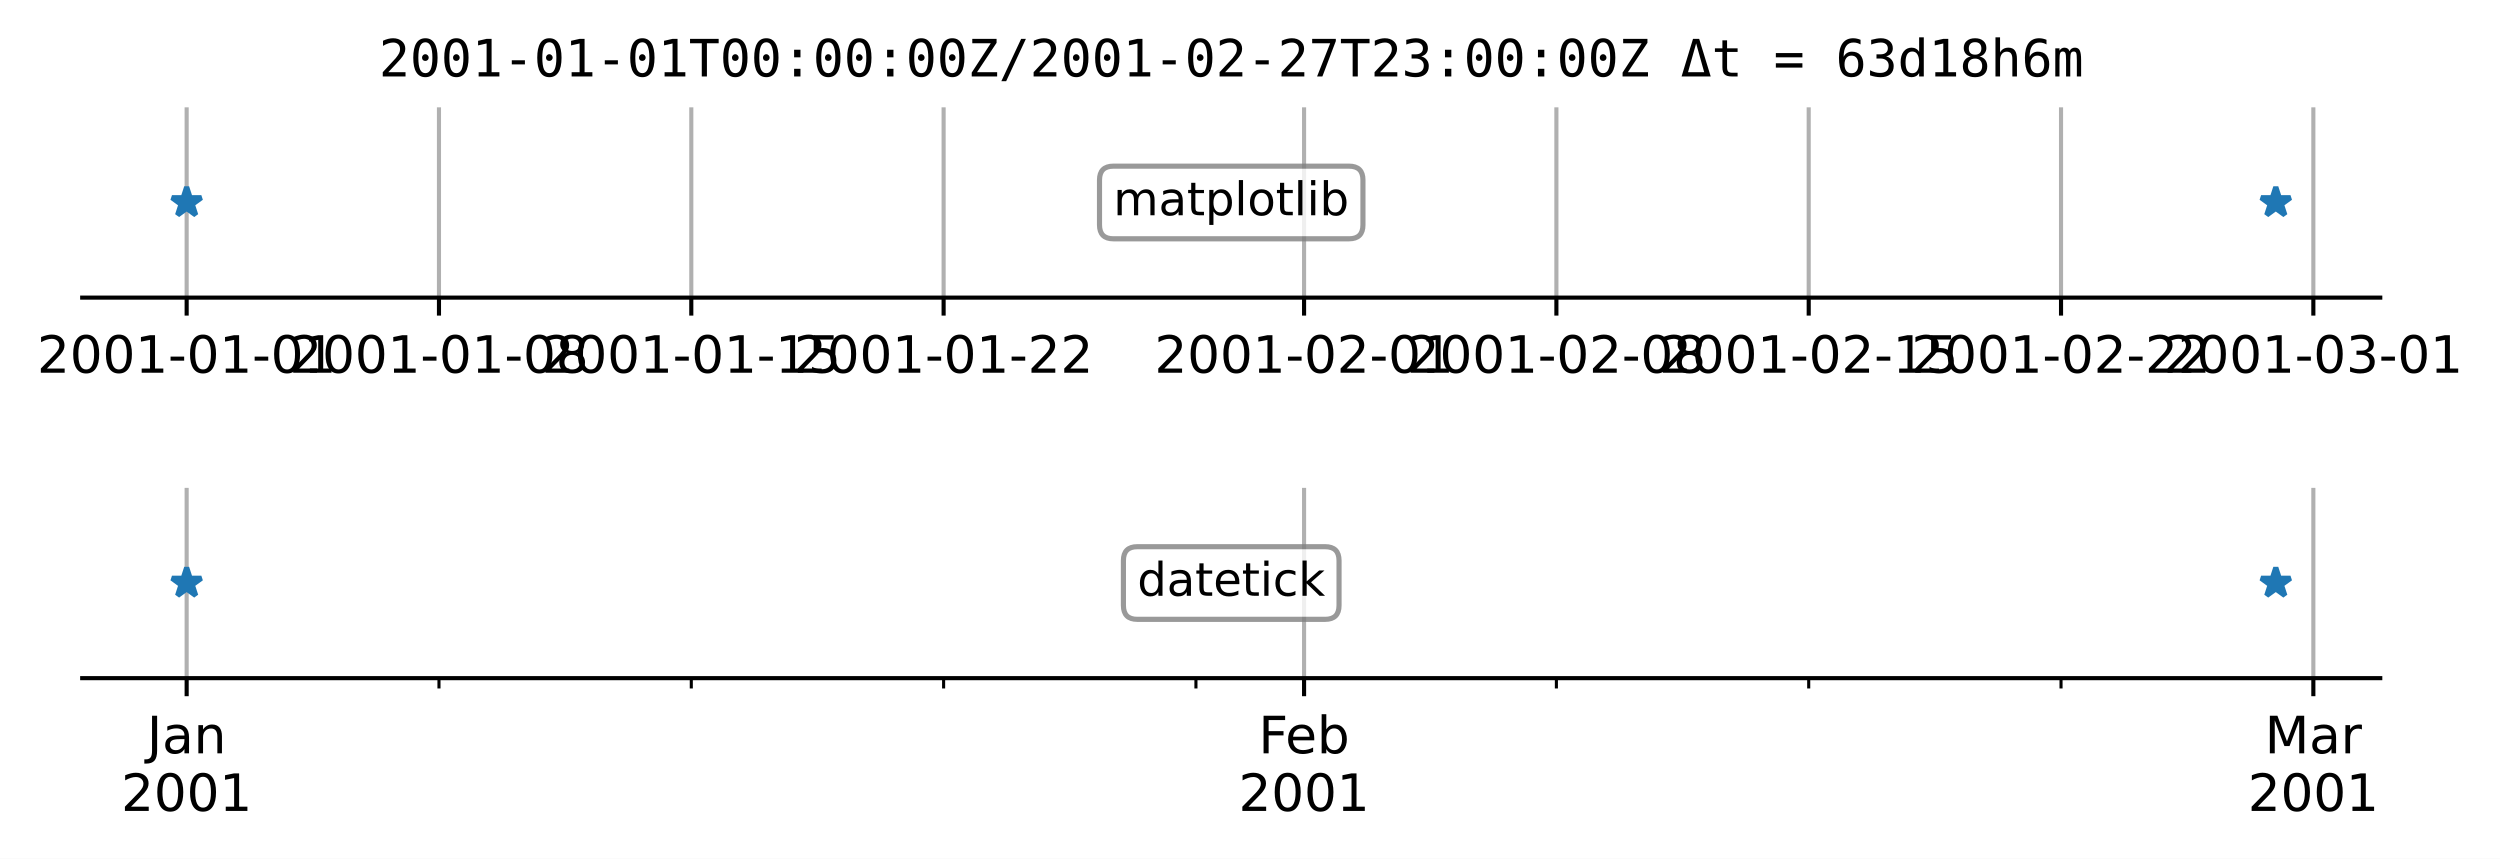
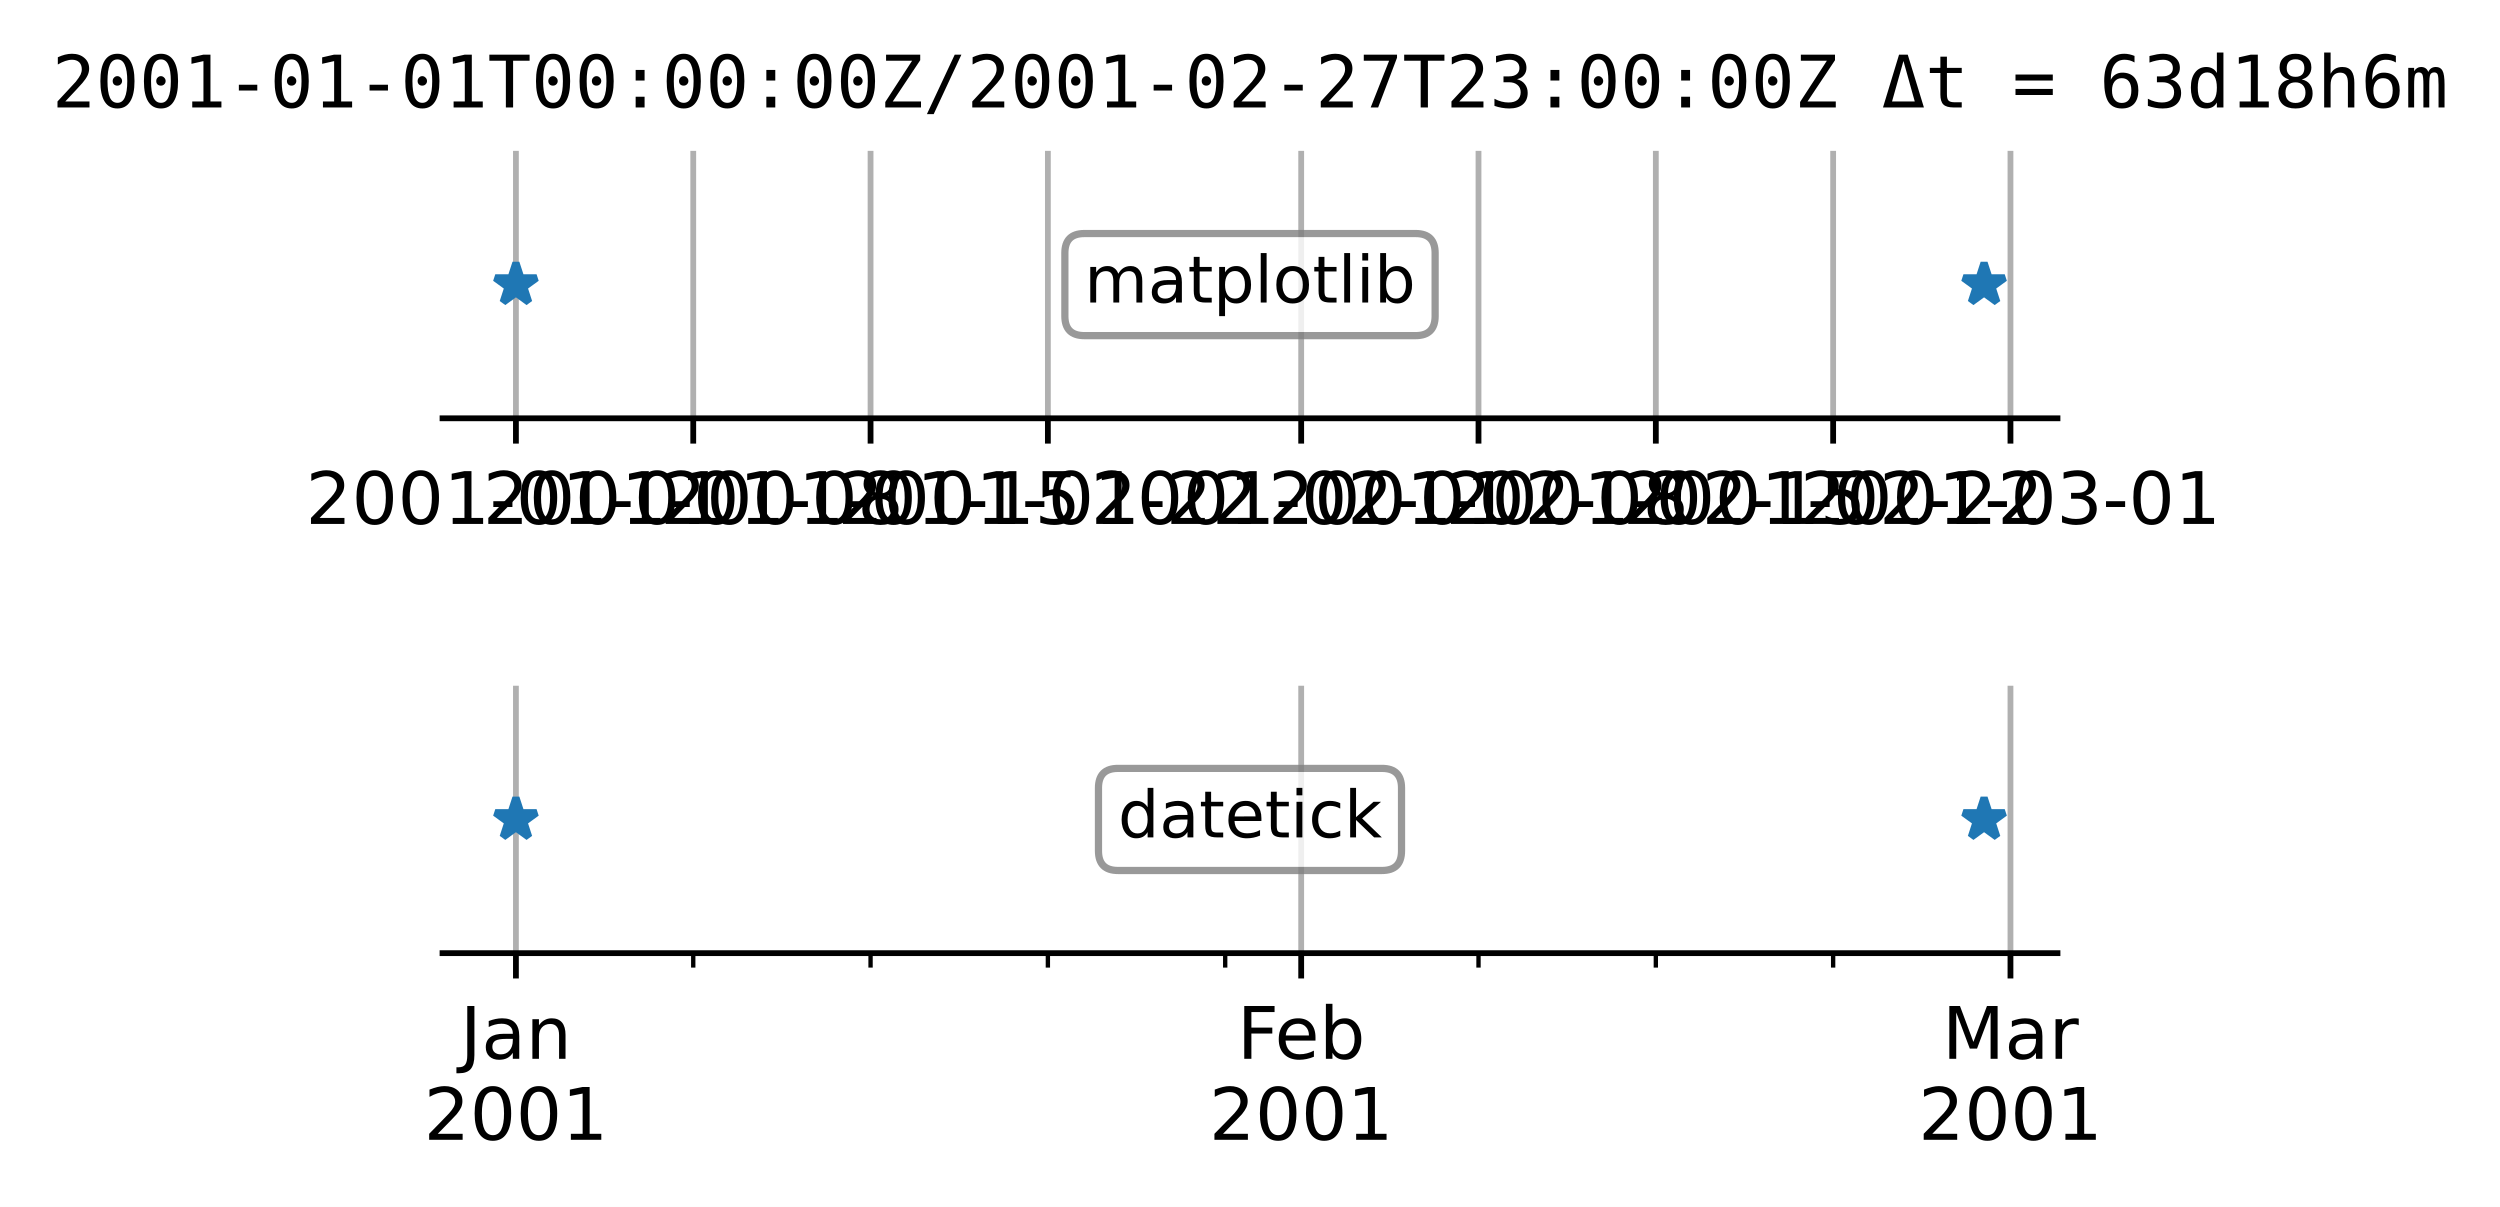
- <svg xmlns="http://www.w3.org/2000/svg" xmlns:xlink="http://www.w3.org/1999/xlink" width="485.627pt" height="166.808pt" viewBox="0 0 485.627 166.808" version="1.1">
+ <svg xmlns="http://www.w3.org/2000/svg" xmlns:xlink="http://www.w3.org/1999/xlink" width="345.517pt" height="166.808pt" viewBox="0 0 345.517 166.808" version="1.1">
  <defs>
    <style type="text/css">*{stroke-linejoin: round; stroke-linecap: butt}</style>
  </defs>
  <g id="figure_1">
    <g id="patch_1">
-       <path d="M 0 166.808  L 485.627 166.808  L 485.627 0  L 0 0  z " style="fill: #ffffff" />
+       <path d="M 0 166.808  L 345.517 166.808  L 345.517 0  L 0 0  z " style="fill: #ffffff" />
    </g>
    <g id="axes_1">
      <g id="patch_2">
-         <path d="M 15.967 57.812  L 462.367 57.812  L 462.367 20.852  L 15.967 20.852  z " style="fill: #ffffff" />
+         <path d="M 61.159 57.812  L 284.359 57.812  L 284.359 20.852  L 61.159 20.852  z " style="fill: #ffffff" />
      </g>
      <g id="matplotlib.axis_1">
        <g id="xtick_1">
          <g id="line2d_1">
-             <path d="M 36.258 57.812  L 36.258 20.852  " clip-path="url(#pde55e855ab)" style="fill: none; stroke: #b0b0b0; stroke-width: 0.8; stroke-linecap: square" />
+             <path d="M 71.304 57.812  L 71.304 20.852  " clip-path="url(#p32e6f73983)" style="fill: none; stroke: #b0b0b0; stroke-width: 0.8; stroke-linecap: square" />
          </g>
          <g id="line2d_2">
            <defs>
              <path id="m1e6c41ab66" d="M 0 0  L 0 3.5  " style="stroke: #000000; stroke-width: 0.8" />
            </defs>
            <g>
-               <use xlink:href="#m1e6c41ab66" x="36.258" y="57.812" style="stroke: #000000; stroke-width: 0.8" />
+               <use xlink:href="#m1e6c41ab66" x="71.304" y="57.812" style="stroke: #000000; stroke-width: 0.8" />
            </g>
          </g>
          <g id="text_1">
-             <text style="font-size: 10px; font-family: 'DejaVu Sans', 'Bitstream Vera Sans', 'Computer Modern Sans Serif', 'Lucida Grande', 'Verdana', 'Geneva', 'Lucid', 'Arial', 'Helvetica', 'Avant Garde', sans-serif; text-anchor: middle" x="36.258" y="72.41" transform="rotate(-0 36.25781 72.41)">2001-01-01</text>
+             <text style="font-size: 10px; font-family: 'DejaVu Sans', 'Bitstream Vera Sans', 'Computer Modern Sans Serif', 'Lucida Grande', 'Verdana', 'Geneva', 'Lucid', 'Arial', 'Helvetica', 'Avant Garde', sans-serif; text-anchor: middle" x="71.304" y="72.41" transform="rotate(-0 71.30405 72.41)">2001-01-01</text>
          </g>
        </g>
        <g id="xtick_2">
          <g id="line2d_3">
-             <path d="M 85.271 57.812  L 85.271 20.852  " clip-path="url(#pde55e855ab)" style="fill: none; stroke: #b0b0b0; stroke-width: 0.8; stroke-linecap: square" />
+             <path d="M 95.811 57.812  L 95.811 20.852  " clip-path="url(#p32e6f73983)" style="fill: none; stroke: #b0b0b0; stroke-width: 0.8; stroke-linecap: square" />
          </g>
          <g id="line2d_4">
            <g>
-               <use xlink:href="#m1e6c41ab66" x="85.271" y="57.812" style="stroke: #000000; stroke-width: 0.8" />
+               <use xlink:href="#m1e6c41ab66" x="95.811" y="57.812" style="stroke: #000000; stroke-width: 0.8" />
            </g>
          </g>
          <g id="text_2">
-             <text style="font-size: 10px; font-family: 'DejaVu Sans', 'Bitstream Vera Sans', 'Computer Modern Sans Serif', 'Lucida Grande', 'Verdana', 'Geneva', 'Lucid', 'Arial', 'Helvetica', 'Avant Garde', sans-serif; text-anchor: middle" x="85.271" y="72.41" transform="rotate(-0 85.27108 72.41)">2001-01-08</text>
+             <text style="font-size: 10px; font-family: 'DejaVu Sans', 'Bitstream Vera Sans', 'Computer Modern Sans Serif', 'Lucida Grande', 'Verdana', 'Geneva', 'Lucid', 'Arial', 'Helvetica', 'Avant Garde', sans-serif; text-anchor: middle" x="95.811" y="72.41" transform="rotate(-0 95.81068 72.41)">2001-01-08</text>
          </g>
        </g>
        <g id="xtick_3">
          <g id="line2d_5">
-             <path d="M 134.284 57.812  L 134.284 20.852  " clip-path="url(#pde55e855ab)" style="fill: none; stroke: #b0b0b0; stroke-width: 0.8; stroke-linecap: square" />
+             <path d="M 120.317 57.812  L 120.317 20.852  " clip-path="url(#p32e6f73983)" style="fill: none; stroke: #b0b0b0; stroke-width: 0.8; stroke-linecap: square" />
          </g>
          <g id="line2d_6">
            <g>
-               <use xlink:href="#m1e6c41ab66" x="134.284" y="57.812" style="stroke: #000000; stroke-width: 0.8" />
+               <use xlink:href="#m1e6c41ab66" x="120.317" y="57.812" style="stroke: #000000; stroke-width: 0.8" />
            </g>
          </g>
          <g id="text_3">
-             <text style="font-size: 10px; font-family: 'DejaVu Sans', 'Bitstream Vera Sans', 'Computer Modern Sans Serif', 'Lucida Grande', 'Verdana', 'Geneva', 'Lucid', 'Arial', 'Helvetica', 'Avant Garde', sans-serif; text-anchor: middle" x="134.284" y="72.41" transform="rotate(-0 134.2843 72.41)">2001-01-15</text>
+             <text style="font-size: 10px; font-family: 'DejaVu Sans', 'Bitstream Vera Sans', 'Computer Modern Sans Serif', 'Lucida Grande', 'Verdana', 'Geneva', 'Lucid', 'Arial', 'Helvetica', 'Avant Garde', sans-serif; text-anchor: middle" x="120.317" y="72.41" transform="rotate(-0 120.3173 72.41)">2001-01-15</text>
          </g>
        </g>
        <g id="xtick_4">
          <g id="line2d_7">
-             <path d="M 183.298 57.812  L 183.298 20.852  " clip-path="url(#pde55e855ab)" style="fill: none; stroke: #b0b0b0; stroke-width: 0.8; stroke-linecap: square" />
+             <path d="M 144.824 57.812  L 144.824 20.852  " clip-path="url(#p32e6f73983)" style="fill: none; stroke: #b0b0b0; stroke-width: 0.8; stroke-linecap: square" />
          </g>
          <g id="line2d_8">
            <g>
-               <use xlink:href="#m1e6c41ab66" x="183.298" y="57.812" style="stroke: #000000; stroke-width: 0.8" />
+               <use xlink:href="#m1e6c41ab66" x="144.824" y="57.812" style="stroke: #000000; stroke-width: 0.8" />
            </g>
          </g>
          <g id="text_4">
-             <text style="font-size: 10px; font-family: 'DejaVu Sans', 'Bitstream Vera Sans', 'Computer Modern Sans Serif', 'Lucida Grande', 'Verdana', 'Geneva', 'Lucid', 'Arial', 'Helvetica', 'Avant Garde', sans-serif; text-anchor: middle" x="183.298" y="72.41" transform="rotate(-0 183.2976 72.41)">2001-01-22</text>
+             <text style="font-size: 10px; font-family: 'DejaVu Sans', 'Bitstream Vera Sans', 'Computer Modern Sans Serif', 'Lucida Grande', 'Verdana', 'Geneva', 'Lucid', 'Arial', 'Helvetica', 'Avant Garde', sans-serif; text-anchor: middle" x="144.824" y="72.41" transform="rotate(-0 144.8239 72.41)">2001-01-22</text>
          </g>
        </g>
        <g id="xtick_5">
          <g id="line2d_9">
-             <path d="M 253.317 57.812  L 253.317 20.852  " clip-path="url(#pde55e855ab)" style="fill: none; stroke: #b0b0b0; stroke-width: 0.8; stroke-linecap: square" />
+             <path d="M 179.833 57.812  L 179.833 20.852  " clip-path="url(#p32e6f73983)" style="fill: none; stroke: #b0b0b0; stroke-width: 0.8; stroke-linecap: square" />
          </g>
          <g id="line2d_10">
            <g>
-               <use xlink:href="#m1e6c41ab66" x="253.317" y="57.812" style="stroke: #000000; stroke-width: 0.8" />
+               <use xlink:href="#m1e6c41ab66" x="179.833" y="57.812" style="stroke: #000000; stroke-width: 0.8" />
            </g>
          </g>
          <g id="text_5">
-             <text style="font-size: 10px; font-family: 'DejaVu Sans', 'Bitstream Vera Sans', 'Computer Modern Sans Serif', 'Lucida Grande', 'Verdana', 'Geneva', 'Lucid', 'Arial', 'Helvetica', 'Avant Garde', sans-serif; text-anchor: middle" x="253.317" y="72.41" transform="rotate(-0 253.3166 72.41)">2001-02-01</text>
+             <text style="font-size: 10px; font-family: 'DejaVu Sans', 'Bitstream Vera Sans', 'Computer Modern Sans Serif', 'Lucida Grande', 'Verdana', 'Geneva', 'Lucid', 'Arial', 'Helvetica', 'Avant Garde', sans-serif; text-anchor: middle" x="179.833" y="72.41" transform="rotate(-0 179.8334 72.41)">2001-02-01</text>
          </g>
        </g>
        <g id="xtick_6">
          <g id="line2d_11">
-             <path d="M 302.33 57.812  L 302.33 20.852  " clip-path="url(#pde55e855ab)" style="fill: none; stroke: #b0b0b0; stroke-width: 0.8; stroke-linecap: square" />
+             <path d="M 204.34 57.812  L 204.34 20.852  " clip-path="url(#p32e6f73983)" style="fill: none; stroke: #b0b0b0; stroke-width: 0.8; stroke-linecap: square" />
          </g>
          <g id="line2d_12">
            <g>
-               <use xlink:href="#m1e6c41ab66" x="302.33" y="57.812" style="stroke: #000000; stroke-width: 0.8" />
+               <use xlink:href="#m1e6c41ab66" x="204.34" y="57.812" style="stroke: #000000; stroke-width: 0.8" />
            </g>
          </g>
          <g id="text_6">
-             <text style="font-size: 10px; font-family: 'DejaVu Sans', 'Bitstream Vera Sans', 'Computer Modern Sans Serif', 'Lucida Grande', 'Verdana', 'Geneva', 'Lucid', 'Arial', 'Helvetica', 'Avant Garde', sans-serif; text-anchor: middle" x="302.33" y="72.41" transform="rotate(-0 302.3298 72.41)">2001-02-08</text>
+             <text style="font-size: 10px; font-family: 'DejaVu Sans', 'Bitstream Vera Sans', 'Computer Modern Sans Serif', 'Lucida Grande', 'Verdana', 'Geneva', 'Lucid', 'Arial', 'Helvetica', 'Avant Garde', sans-serif; text-anchor: middle" x="204.34" y="72.41" transform="rotate(-0 204.3401 72.41)">2001-02-08</text>
          </g>
        </g>
        <g id="xtick_7">
          <g id="line2d_13">
-             <path d="M 351.343 57.812  L 351.343 20.852  " clip-path="url(#pde55e855ab)" style="fill: none; stroke: #b0b0b0; stroke-width: 0.8; stroke-linecap: square" />
+             <path d="M 228.847 57.812  L 228.847 20.852  " clip-path="url(#p32e6f73983)" style="fill: none; stroke: #b0b0b0; stroke-width: 0.8; stroke-linecap: square" />
          </g>
          <g id="line2d_14">
            <g>
-               <use xlink:href="#m1e6c41ab66" x="351.343" y="57.812" style="stroke: #000000; stroke-width: 0.8" />
+               <use xlink:href="#m1e6c41ab66" x="228.847" y="57.812" style="stroke: #000000; stroke-width: 0.8" />
            </g>
          </g>
          <g id="text_7">
-             <text style="font-size: 10px; font-family: 'DejaVu Sans', 'Bitstream Vera Sans', 'Computer Modern Sans Serif', 'Lucida Grande', 'Verdana', 'Geneva', 'Lucid', 'Arial', 'Helvetica', 'Avant Garde', sans-serif; text-anchor: middle" x="351.343" y="72.41" transform="rotate(-0 351.3431 72.41)">2001-02-15</text>
+             <text style="font-size: 10px; font-family: 'DejaVu Sans', 'Bitstream Vera Sans', 'Computer Modern Sans Serif', 'Lucida Grande', 'Verdana', 'Geneva', 'Lucid', 'Arial', 'Helvetica', 'Avant Garde', sans-serif; text-anchor: middle" x="228.847" y="72.41" transform="rotate(-0 228.8467 72.41)">2001-02-15</text>
          </g>
        </g>
        <g id="xtick_8">
          <g id="line2d_15">
-             <path d="M 400.356 57.812  L 400.356 20.852  " clip-path="url(#pde55e855ab)" style="fill: none; stroke: #b0b0b0; stroke-width: 0.8; stroke-linecap: square" />
+             <path d="M 253.353 57.812  L 253.353 20.852  " clip-path="url(#p32e6f73983)" style="fill: none; stroke: #b0b0b0; stroke-width: 0.8; stroke-linecap: square" />
          </g>
          <g id="line2d_16">
            <g>
-               <use xlink:href="#m1e6c41ab66" x="400.356" y="57.812" style="stroke: #000000; stroke-width: 0.8" />
+               <use xlink:href="#m1e6c41ab66" x="253.353" y="57.812" style="stroke: #000000; stroke-width: 0.8" />
            </g>
          </g>
          <g id="text_8">
-             <text style="font-size: 10px; font-family: 'DejaVu Sans', 'Bitstream Vera Sans', 'Computer Modern Sans Serif', 'Lucida Grande', 'Verdana', 'Geneva', 'Lucid', 'Arial', 'Helvetica', 'Avant Garde', sans-serif; text-anchor: middle" x="400.356" y="72.41" transform="rotate(-0 400.3564 72.41)">2001-02-22</text>
+             <text style="font-size: 10px; font-family: 'DejaVu Sans', 'Bitstream Vera Sans', 'Computer Modern Sans Serif', 'Lucida Grande', 'Verdana', 'Geneva', 'Lucid', 'Arial', 'Helvetica', 'Avant Garde', sans-serif; text-anchor: middle" x="253.353" y="72.41" transform="rotate(-0 253.3533 72.41)">2001-02-22</text>
          </g>
        </g>
        <g id="xtick_9">
          <g id="line2d_17">
-             <path d="M 449.37 57.812  L 449.37 20.852  " clip-path="url(#pde55e855ab)" style="fill: none; stroke: #b0b0b0; stroke-width: 0.8; stroke-linecap: square" />
+             <path d="M 277.86 57.812  L 277.86 20.852  " clip-path="url(#p32e6f73983)" style="fill: none; stroke: #b0b0b0; stroke-width: 0.8; stroke-linecap: square" />
          </g>
          <g id="line2d_18">
            <g>
-               <use xlink:href="#m1e6c41ab66" x="449.37" y="57.812" style="stroke: #000000; stroke-width: 0.8" />
+               <use xlink:href="#m1e6c41ab66" x="277.86" y="57.812" style="stroke: #000000; stroke-width: 0.8" />
            </g>
          </g>
          <g id="text_9">
-             <text style="font-size: 10px; font-family: 'DejaVu Sans', 'Bitstream Vera Sans', 'Computer Modern Sans Serif', 'Lucida Grande', 'Verdana', 'Geneva', 'Lucid', 'Arial', 'Helvetica', 'Avant Garde', sans-serif; text-anchor: middle" x="449.37" y="72.41" transform="rotate(-0 449.3696 72.41)">2001-03-01</text>
+             <text style="font-size: 10px; font-family: 'DejaVu Sans', 'Bitstream Vera Sans', 'Computer Modern Sans Serif', 'Lucida Grande', 'Verdana', 'Geneva', 'Lucid', 'Arial', 'Helvetica', 'Avant Garde', sans-serif; text-anchor: middle" x="277.86" y="72.41" transform="rotate(-0 277.86 72.41)">2001-03-01</text>
          </g>
        </g>
      </g>
      <g id="line2d_19">
        <defs>
          <path id="maf42e94cd1" d="M 0 -3  L -0.674 -0.927  L -2.853 -0.927  L -1.09 0.354  L -1.763 2.427  L -0 1.146  L 1.763 2.427  L 1.09 0.354  L 2.853 -0.927  L 0.674 -0.927  z " style="stroke: #1f77b4; stroke-linejoin: bevel" />
        </defs>
-         <g clip-path="url(#pde55e855ab)">
-           <use xlink:href="#maf42e94cd1" x="36.258" y="39.332" style="fill: #1f77b4; stroke: #1f77b4; stroke-linejoin: bevel" />
-           <use xlink:href="#maf42e94cd1" x="442.076" y="39.332" style="fill: #1f77b4; stroke: #1f77b4; stroke-linejoin: bevel" />
+         <g clip-path="url(#p32e6f73983)">
+           <use xlink:href="#maf42e94cd1" x="71.304" y="39.332" style="fill: #1f77b4; stroke: #1f77b4; stroke-linejoin: bevel" />
+           <use xlink:href="#maf42e94cd1" x="274.213" y="39.332" style="fill: #1f77b4; stroke: #1f77b4; stroke-linejoin: bevel" />
        </g>
      </g>
      <g id="patch_3">
-         <path d="M 15.967 57.812  L 462.367 57.812  " style="fill: none; stroke: #000000; stroke-width: 0.8; stroke-linejoin: miter; stroke-linecap: square" />
+         <path d="M 61.159 57.812  L 284.359 57.812  " style="fill: none; stroke: #000000; stroke-width: 0.8; stroke-linejoin: miter; stroke-linecap: square" />
      </g>
      <g id="text_10">
        <g id="patch_4">
-           <path d="M 216.28 46.387  L 262.054 46.387  Q 264.754 46.387 264.754 43.687  L 264.754 34.976  Q 264.754 32.276 262.054 32.276  L 216.28 32.276  Q 213.58 32.276 213.58 34.976  L 213.58 43.687  Q 213.58 46.387 216.28 46.387  z " style="fill: #ffffff; opacity: 0.8; stroke: #808080; stroke-linejoin: miter" />
-         </g>
-         <text style="font-size: 9px; font-family: 'DejaVu Sans', 'Bitstream Vera Sans', 'Computer Modern Sans Serif', 'Lucida Grande', 'Verdana', 'Geneva', 'Lucid', 'Arial', 'Helvetica', 'Avant Garde', sans-serif; text-anchor: middle" x="239.167" y="41.815" transform="rotate(-0 239.1669 41.815)">matplotlib</text>
+           <path d="M 149.872 46.387  L 195.645 46.387  Q 198.345 46.387 198.345 43.687  L 198.345 34.976  Q 198.345 32.276 195.645 32.276  L 149.872 32.276  Q 147.172 32.276 147.172 34.976  L 147.172 43.687  Q 147.172 46.387 149.872 46.387  z " style="fill: #ffffff; opacity: 0.8; stroke: #808080; stroke-linejoin: miter" />
+         </g>
+         <text style="font-size: 9px; font-family: 'DejaVu Sans', 'Bitstream Vera Sans', 'Computer Modern Sans Serif', 'Lucida Grande', 'Verdana', 'Geneva', 'Lucid', 'Arial', 'Helvetica', 'Avant Garde', sans-serif; text-anchor: middle" x="172.759" y="41.815" transform="rotate(-0 172.7586 41.815)">matplotlib</text>
      </g>
      <g id="text_11">
-         <text style="font-size: 10px; font-family: 'DejaVu Sans Mono', 'Bitstream Vera Sans Mono', 'Computer Modern Typewriter', 'Andale Mono', 'Nimbus Mono L', 'Courier New', 'Courier', 'Fixed', 'Terminal', monospace; text-anchor: middle" x="239.167" y="14.852" transform="rotate(-0 239.1669 14.85156)">2001-01-01T00:00:00Z/2001-02-27T23:00:00Z Δt = 63d18h6m</text>
+         <text style="font-size: 10px; font-family: 'DejaVu Sans Mono', 'Bitstream Vera Sans Mono', 'Computer Modern Typewriter', 'Andale Mono', 'Nimbus Mono L', 'Courier New', 'Courier', 'Fixed', 'Terminal', monospace; text-anchor: middle" x="172.759" y="14.852" transform="rotate(-0 172.7586 14.85156)">2001-01-01T00:00:00Z/2001-02-27T23:00:00Z Δt = 63d18h6m</text>
      </g>
    </g>
    <g id="axes_2">
      <g id="patch_5">
-         <path d="M 15.967 131.732  L 462.367 131.732  L 462.367 94.772  L 15.967 94.772  z " style="fill: #ffffff" />
+         <path d="M 61.159 131.732  L 284.359 131.732  L 284.359 94.772  L 61.159 94.772  z " style="fill: #ffffff" />
      </g>
      <g id="matplotlib.axis_2">
        <g id="xtick_10">
          <g id="line2d_20">
-             <path d="M 36.258 131.732  L 36.258 94.772  " clip-path="url(#pb79fed805a)" style="fill: none; stroke: #b0b0b0; stroke-width: 0.8; stroke-linecap: square" />
+             <path d="M 71.304 131.732  L 71.304 94.772  " clip-path="url(#p9fe8101bb3)" style="fill: none; stroke: #b0b0b0; stroke-width: 0.8; stroke-linecap: square" />
          </g>
          <g id="line2d_21">
            <g>
-               <use xlink:href="#m1e6c41ab66" x="36.258" y="131.732" style="stroke: #000000; stroke-width: 0.8" />
+               <use xlink:href="#m1e6c41ab66" x="71.304" y="131.732" style="stroke: #000000; stroke-width: 0.8" />
            </g>
          </g>
          <g id="text_12">
-             <text style="font-size: 10px; font-family: 'DejaVu Sans', 'Bitstream Vera Sans', 'Computer Modern Sans Serif', 'Lucida Grande', 'Verdana', 'Geneva', 'Lucid', 'Arial', 'Helvetica', 'Avant Garde', sans-serif" transform="translate(28.55 146.33)">Jan</text>
-             <text style="font-size: 10px; font-family: 'DejaVu Sans', 'Bitstream Vera Sans', 'Computer Modern Sans Serif', 'Lucida Grande', 'Verdana', 'Geneva', 'Lucid', 'Arial', 'Helvetica', 'Avant Garde', sans-serif" transform="translate(23.53281 157.5278)">2001</text>
+             <text style="font-size: 10px; font-family: 'DejaVu Sans', 'Bitstream Vera Sans', 'Computer Modern Sans Serif', 'Lucida Grande', 'Verdana', 'Geneva', 'Lucid', 'Arial', 'Helvetica', 'Avant Garde', sans-serif" transform="translate(63.59624 146.33)">Jan</text>
+             <text style="font-size: 10px; font-family: 'DejaVu Sans', 'Bitstream Vera Sans', 'Computer Modern Sans Serif', 'Lucida Grande', 'Verdana', 'Geneva', 'Lucid', 'Arial', 'Helvetica', 'Avant Garde', sans-serif" transform="translate(58.57905 157.5278)">2001</text>
          </g>
        </g>
        <g id="xtick_11">
          <g id="line2d_22">
-             <path d="M 253.317 131.732  L 253.317 94.772  " clip-path="url(#pb79fed805a)" style="fill: none; stroke: #b0b0b0; stroke-width: 0.8; stroke-linecap: square" />
+             <path d="M 179.833 131.732  L 179.833 94.772  " clip-path="url(#p9fe8101bb3)" style="fill: none; stroke: #b0b0b0; stroke-width: 0.8; stroke-linecap: square" />
          </g>
          <g id="line2d_23">
            <g>
-               <use xlink:href="#m1e6c41ab66" x="253.317" y="131.732" style="stroke: #000000; stroke-width: 0.8" />
+               <use xlink:href="#m1e6c41ab66" x="179.833" y="131.732" style="stroke: #000000; stroke-width: 0.8" />
            </g>
          </g>
          <g id="text_13">
-             <text style="font-size: 10px; font-family: 'DejaVu Sans', 'Bitstream Vera Sans', 'Computer Modern Sans Serif', 'Lucida Grande', 'Verdana', 'Geneva', 'Lucid', 'Arial', 'Helvetica', 'Avant Garde', sans-serif" transform="translate(244.465 146.33)">Feb</text>
-             <text style="font-size: 10px; font-family: 'DejaVu Sans', 'Bitstream Vera Sans', 'Computer Modern Sans Serif', 'Lucida Grande', 'Verdana', 'Geneva', 'Lucid', 'Arial', 'Helvetica', 'Avant Garde', sans-serif" transform="translate(240.5916 157.5278)">2001</text>
+             <text style="font-size: 10px; font-family: 'DejaVu Sans', 'Bitstream Vera Sans', 'Computer Modern Sans Serif', 'Lucida Grande', 'Verdana', 'Geneva', 'Lucid', 'Arial', 'Helvetica', 'Avant Garde', sans-serif" transform="translate(170.9819 146.33)">Feb</text>
+             <text style="font-size: 10px; font-family: 'DejaVu Sans', 'Bitstream Vera Sans', 'Computer Modern Sans Serif', 'Lucida Grande', 'Verdana', 'Geneva', 'Lucid', 'Arial', 'Helvetica', 'Avant Garde', sans-serif" transform="translate(167.1084 157.5278)">2001</text>
          </g>
        </g>
        <g id="xtick_12">
          <g id="line2d_24">
-             <path d="M 449.37 131.732  L 449.37 94.772  " clip-path="url(#pb79fed805a)" style="fill: none; stroke: #b0b0b0; stroke-width: 0.8; stroke-linecap: square" />
+             <path d="M 277.86 131.732  L 277.86 94.772  " clip-path="url(#p9fe8101bb3)" style="fill: none; stroke: #b0b0b0; stroke-width: 0.8; stroke-linecap: square" />
          </g>
          <g id="line2d_25">
            <g>
-               <use xlink:href="#m1e6c41ab66" x="449.37" y="131.732" style="stroke: #000000; stroke-width: 0.8" />
+               <use xlink:href="#m1e6c41ab66" x="277.86" y="131.732" style="stroke: #000000; stroke-width: 0.8" />
            </g>
          </g>
          <g id="text_14">
-             <text style="font-size: 10px; font-family: 'DejaVu Sans', 'Bitstream Vera Sans', 'Computer Modern Sans Serif', 'Lucida Grande', 'Verdana', 'Geneva', 'Lucid', 'Arial', 'Helvetica', 'Avant Garde', sans-serif" transform="translate(439.936 146.33)">Mar</text>
-             <text style="font-size: 10px; font-family: 'DejaVu Sans', 'Bitstream Vera Sans', 'Computer Modern Sans Serif', 'Lucida Grande', 'Verdana', 'Geneva', 'Lucid', 'Arial', 'Helvetica', 'Avant Garde', sans-serif" transform="translate(436.6446 157.5278)">2001</text>
+             <text style="font-size: 10px; font-family: 'DejaVu Sans', 'Bitstream Vera Sans', 'Computer Modern Sans Serif', 'Lucida Grande', 'Verdana', 'Geneva', 'Lucid', 'Arial', 'Helvetica', 'Avant Garde', sans-serif" transform="translate(268.4264 146.33)">Mar</text>
+             <text style="font-size: 10px; font-family: 'DejaVu Sans', 'Bitstream Vera Sans', 'Computer Modern Sans Serif', 'Lucida Grande', 'Verdana', 'Geneva', 'Lucid', 'Arial', 'Helvetica', 'Avant Garde', sans-serif" transform="translate(265.135 157.5278)">2001</text>
          </g>
        </g>
        <g id="xtick_13">
          <g id="line2d_26">
            <defs>
              <path id="m7da8c832f9" d="M 0 0  L 0 2  " style="stroke: #000000; stroke-width: 0.6" />
            </defs>
            <g>
-               <use xlink:href="#m7da8c832f9" x="85.271" y="131.732" style="stroke: #000000; stroke-width: 0.6" />
+               <use xlink:href="#m7da8c832f9" x="95.811" y="131.732" style="stroke: #000000; stroke-width: 0.6" />
            </g>
          </g>
        </g>
        <g id="xtick_14">
          <g id="line2d_27">
            <g>
-               <use xlink:href="#m7da8c832f9" x="134.284" y="131.732" style="stroke: #000000; stroke-width: 0.6" />
+               <use xlink:href="#m7da8c832f9" x="120.317" y="131.732" style="stroke: #000000; stroke-width: 0.6" />
            </g>
          </g>
        </g>
        <g id="xtick_15">
          <g id="line2d_28">
            <g>
-               <use xlink:href="#m7da8c832f9" x="183.298" y="131.732" style="stroke: #000000; stroke-width: 0.6" />
+               <use xlink:href="#m7da8c832f9" x="144.824" y="131.732" style="stroke: #000000; stroke-width: 0.6" />
            </g>
          </g>
        </g>
        <g id="xtick_16">
          <g id="line2d_29">
            <g>
-               <use xlink:href="#m7da8c832f9" x="232.311" y="131.732" style="stroke: #000000; stroke-width: 0.6" />
+               <use xlink:href="#m7da8c832f9" x="169.331" y="131.732" style="stroke: #000000; stroke-width: 0.6" />
            </g>
          </g>
        </g>
        <g id="xtick_17">
          <g id="line2d_30">
            <g>
-               <use xlink:href="#m7da8c832f9" x="302.33" y="131.732" style="stroke: #000000; stroke-width: 0.6" />
+               <use xlink:href="#m7da8c832f9" x="204.34" y="131.732" style="stroke: #000000; stroke-width: 0.6" />
            </g>
          </g>
        </g>
        <g id="xtick_18">
          <g id="line2d_31">
            <g>
-               <use xlink:href="#m7da8c832f9" x="351.343" y="131.732" style="stroke: #000000; stroke-width: 0.6" />
+               <use xlink:href="#m7da8c832f9" x="228.847" y="131.732" style="stroke: #000000; stroke-width: 0.6" />
            </g>
          </g>
        </g>
        <g id="xtick_19">
          <g id="line2d_32">
            <g>
-               <use xlink:href="#m7da8c832f9" x="400.356" y="131.732" style="stroke: #000000; stroke-width: 0.6" />
+               <use xlink:href="#m7da8c832f9" x="253.353" y="131.732" style="stroke: #000000; stroke-width: 0.6" />
            </g>
          </g>
        </g>
      </g>
      <g id="line2d_33">
-         <g clip-path="url(#pb79fed805a)">
-           <use xlink:href="#maf42e94cd1" x="36.258" y="113.252" style="fill: #1f77b4; stroke: #1f77b4; stroke-linejoin: bevel" />
-           <use xlink:href="#maf42e94cd1" x="442.076" y="113.252" style="fill: #1f77b4; stroke: #1f77b4; stroke-linejoin: bevel" />
+         <g clip-path="url(#p9fe8101bb3)">
+           <use xlink:href="#maf42e94cd1" x="71.304" y="113.252" style="fill: #1f77b4; stroke: #1f77b4; stroke-linejoin: bevel" />
+           <use xlink:href="#maf42e94cd1" x="274.213" y="113.252" style="fill: #1f77b4; stroke: #1f77b4; stroke-linejoin: bevel" />
        </g>
      </g>
      <g id="patch_6">
-         <path d="M 15.967 131.732  L 462.367 131.732  " style="fill: none; stroke: #000000; stroke-width: 0.8; stroke-linejoin: miter; stroke-linecap: square" />
+         <path d="M 61.159 131.732  L 284.359 131.732  " style="fill: none; stroke: #000000; stroke-width: 0.8; stroke-linejoin: miter; stroke-linecap: square" />
      </g>
      <g id="text_15">
        <g id="patch_7">
-           <path d="M 220.925 120.307  L 257.409 120.307  Q 260.109 120.307 260.109 117.607  L 260.109 108.896  Q 260.109 106.196 257.409 106.196  L 220.925 106.196  Q 218.225 106.196 218.225 108.896  L 218.225 117.607  Q 218.225 120.307 220.925 120.307  z " style="fill: #ffffff; opacity: 0.8; stroke: #808080; stroke-linejoin: miter" />
-         </g>
-         <text style="font-size: 9px; font-family: 'DejaVu Sans', 'Bitstream Vera Sans', 'Computer Modern Sans Serif', 'Lucida Grande', 'Verdana', 'Geneva', 'Lucid', 'Arial', 'Helvetica', 'Avant Garde', sans-serif; text-anchor: middle" x="239.167" y="115.735" transform="rotate(-0 239.1669 115.735)">datetick</text>
+           <path d="M 154.517 120.307  L 191 120.307  Q 193.7 120.307 193.7 117.607  L 193.7 108.896  Q 193.7 106.196 191 106.196  L 154.517 106.196  Q 151.817 106.196 151.817 108.896  L 151.817 117.607  Q 151.817 120.307 154.517 120.307  z " style="fill: #ffffff; opacity: 0.8; stroke: #808080; stroke-linejoin: miter" />
+         </g>
+         <text style="font-size: 9px; font-family: 'DejaVu Sans', 'Bitstream Vera Sans', 'Computer Modern Sans Serif', 'Lucida Grande', 'Verdana', 'Geneva', 'Lucid', 'Arial', 'Helvetica', 'Avant Garde', sans-serif; text-anchor: middle" x="172.759" y="115.735" transform="rotate(-0 172.7586 115.735)">datetick</text>
      </g>
    </g>
  </g>
  <defs>
-     <clipPath id="pde55e855ab">
-       <rect x="15.967" y="20.852" width="446.4" height="36.96" />
+     <clipPath id="p32e6f73983">
+       <rect x="61.159" y="20.852" width="223.2" height="36.96" />
    </clipPath>
-     <clipPath id="pb79fed805a">
-       <rect x="15.967" y="94.772" width="446.4" height="36.96" />
+     <clipPath id="p9fe8101bb3">
+       <rect x="61.159" y="94.772" width="223.2" height="36.96" />
    </clipPath>
  </defs>
</svg>
